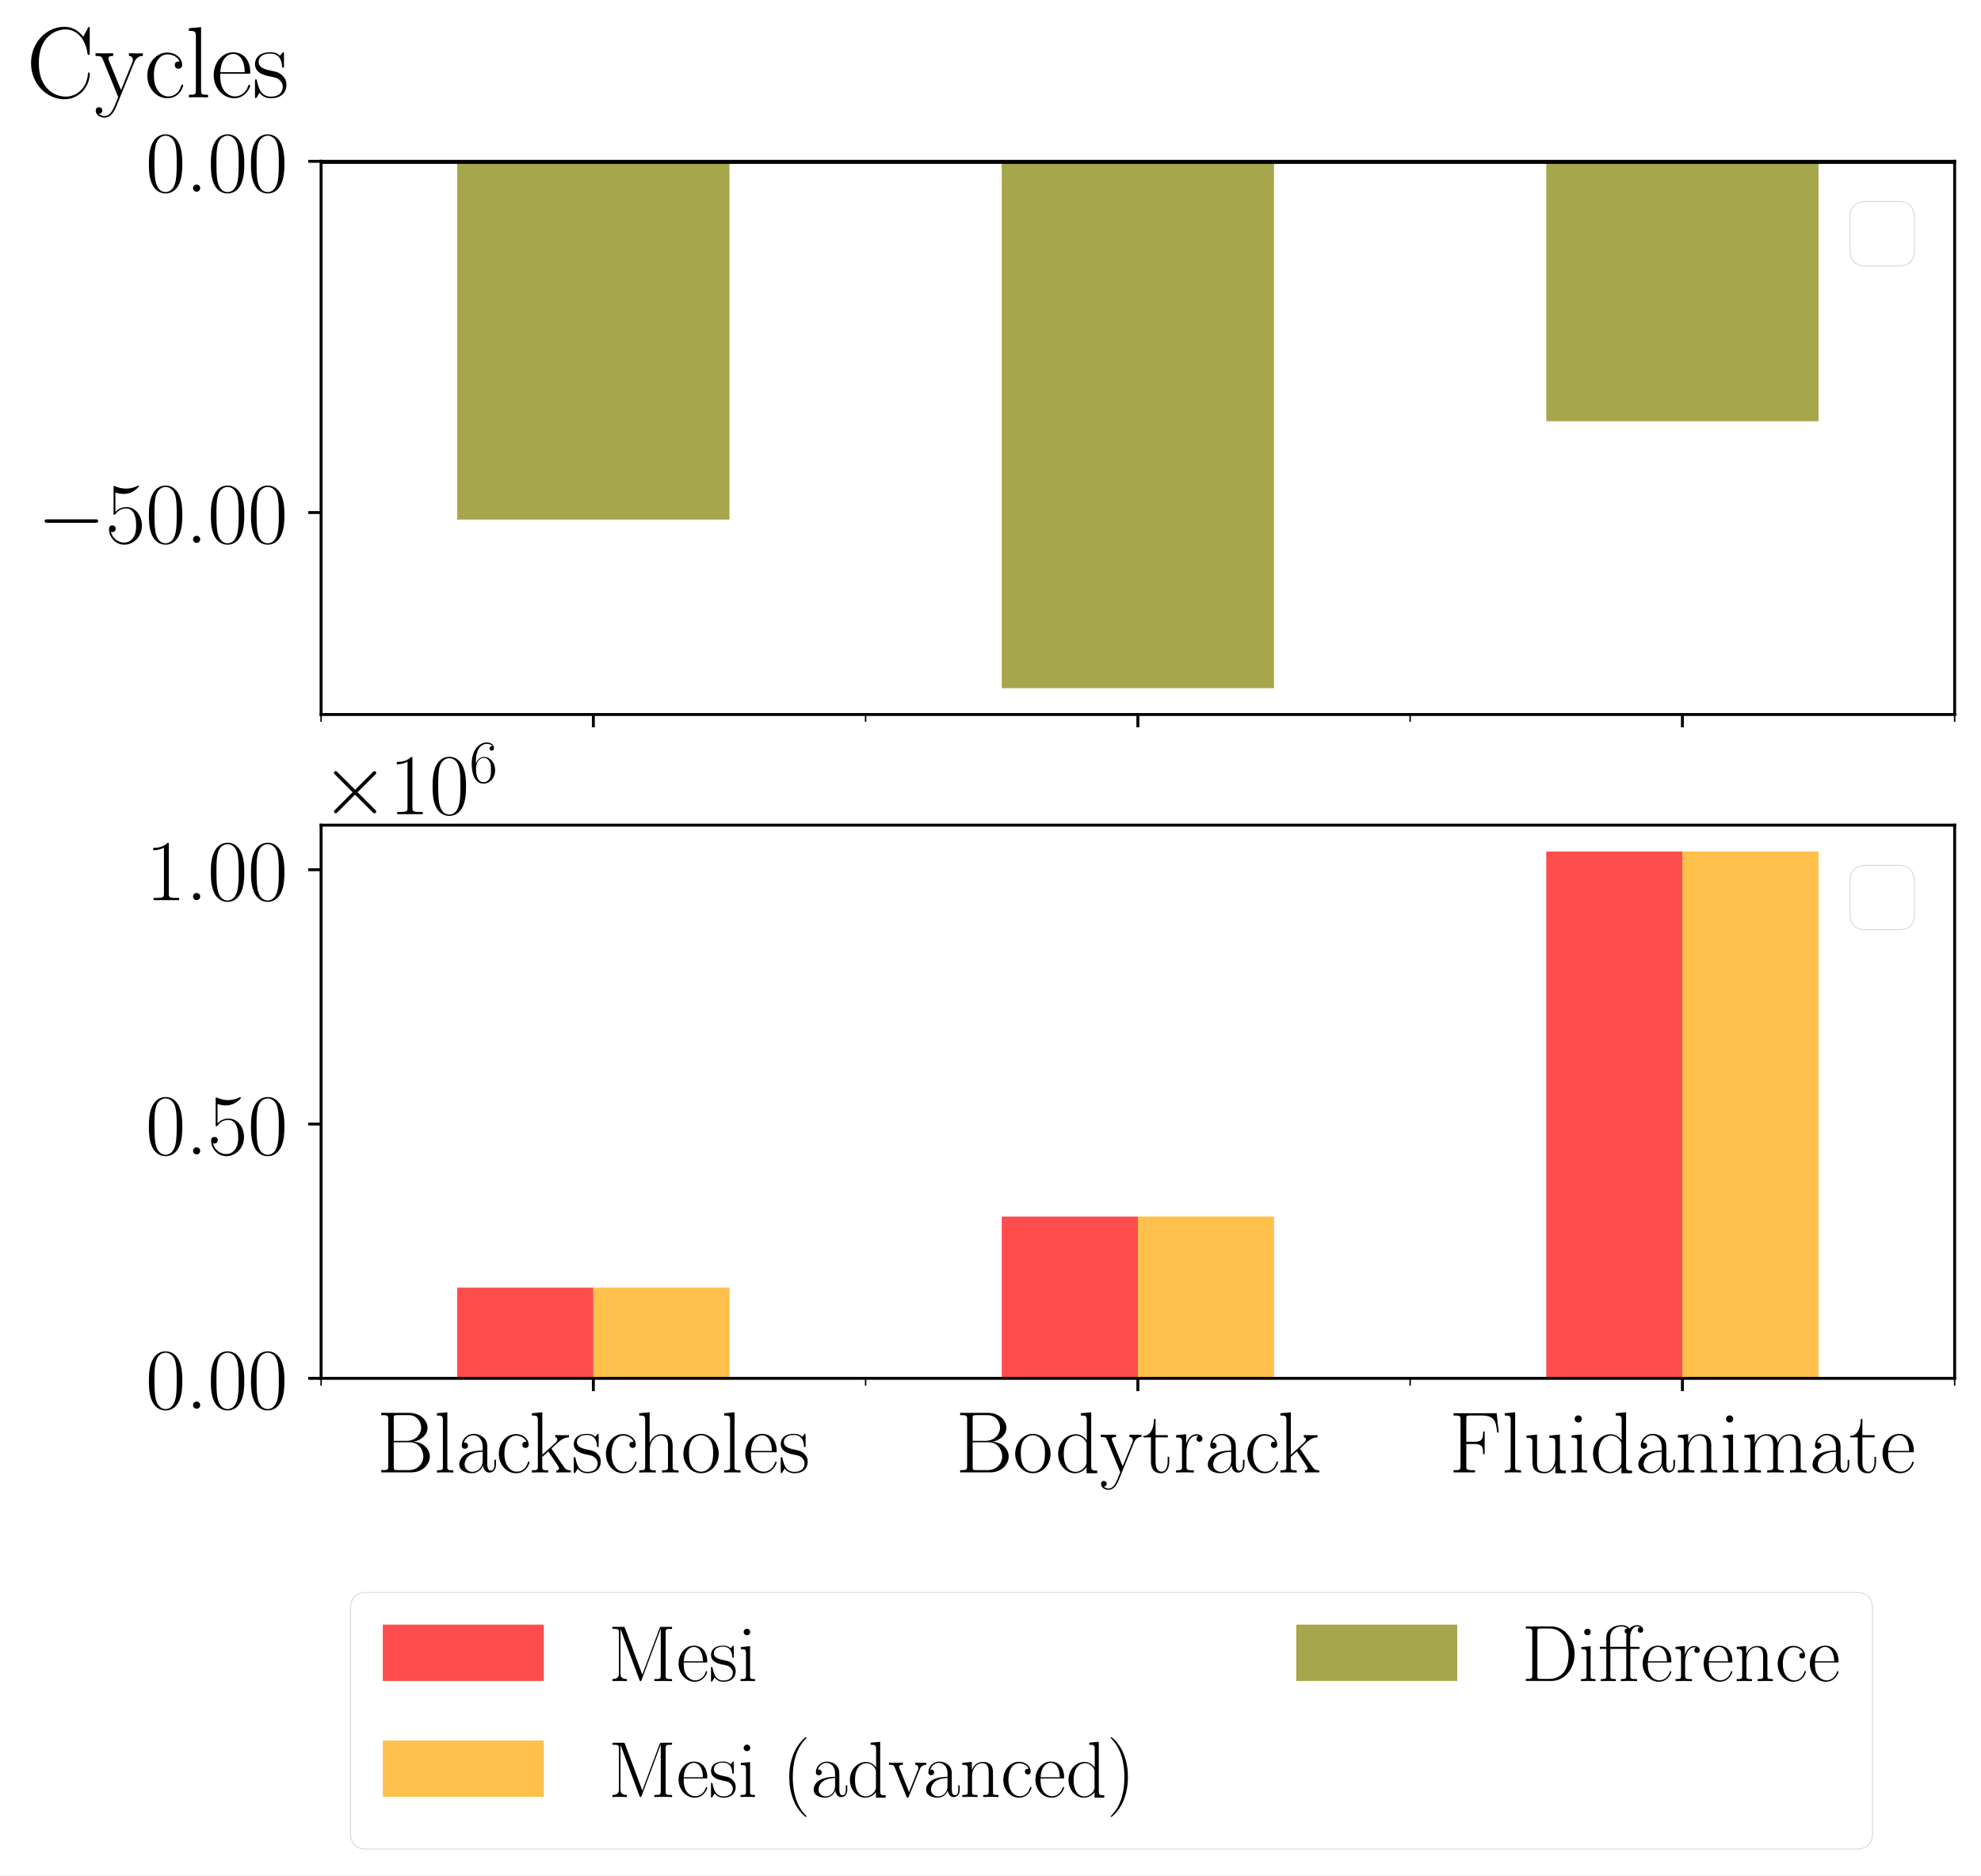
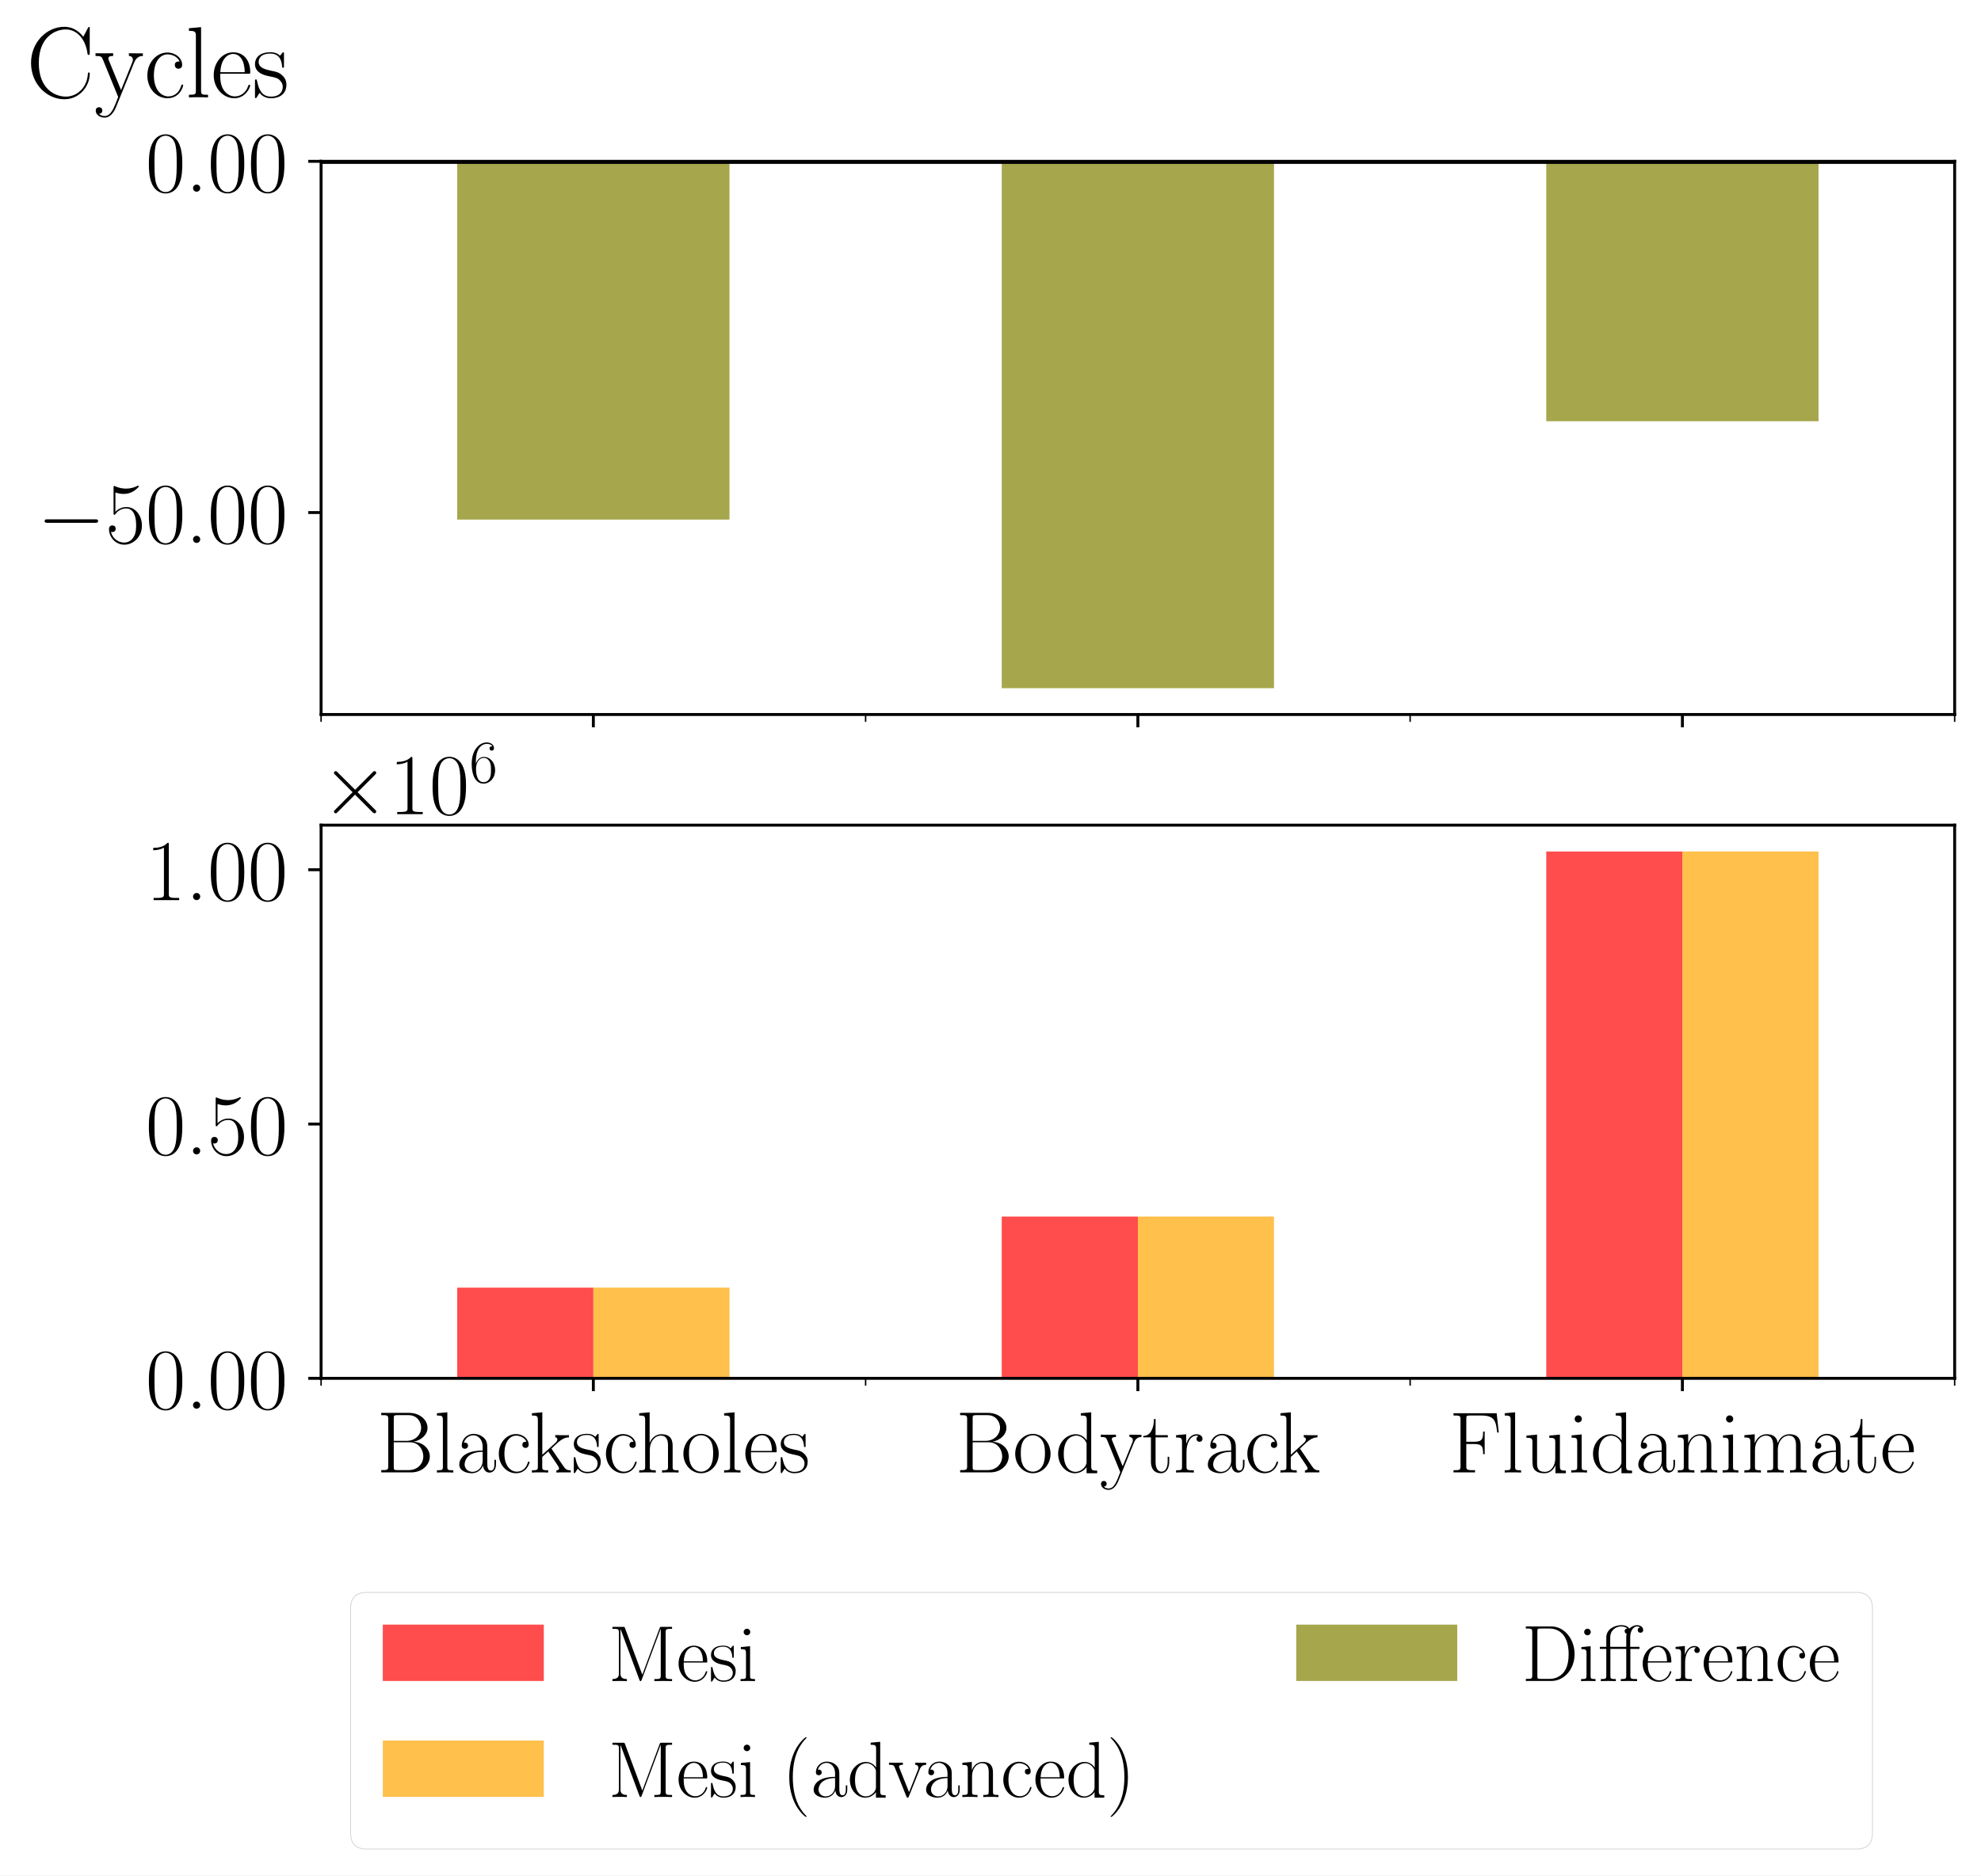
<svg xmlns="http://www.w3.org/2000/svg" xmlns:xlink="http://www.w3.org/1999/xlink" width="541.343pt" height="512.597pt" viewBox="0 0 541.343 512.597" version="1.1">
  <defs>
    <style type="text/css">*{stroke-linejoin: round; stroke-linecap: butt}</style>
  </defs>
  <g id="figure_1">
    <g id="patch_1">
      <path d="M 0 512.597  L 541.343 512.597  L 541.343 0  L 0 0  z " style="fill: #ffffff" />
    </g>
    <g id="axes_1">
      <g id="patch_2">
        <path d="M 87.743 195.294  L 534.143 195.294  L 534.143 44.094  L 87.743 44.094  z " style="fill: #ffffff" />
      </g>
      <g id="patch_3">
-         <path d="M 124.943 44.094  L 199.343 44.094  L 199.343 142.014  L 124.943 142.014  z " clip-path="url(#pd283a69ae7)" style="fill: #808000; opacity: 0.7" />
+         <path d="M 124.943 44.094  L 199.343 44.094  L 199.343 142.014  L 124.943 142.014  z " clip-path="url(#pd9a09c9363)" style="fill: #808000; opacity: 0.7" />
      </g>
      <g id="patch_4">
-         <path d="M 273.743 44.094  L 348.143 44.094  L 348.143 188.094  L 273.743 188.094  z " clip-path="url(#pd283a69ae7)" style="fill: #808000; opacity: 0.7" />
+         <path d="M 273.743 44.094  L 348.143 44.094  L 348.143 188.094  L 273.743 188.094  z " clip-path="url(#pd9a09c9363)" style="fill: #808000; opacity: 0.7" />
      </g>
      <g id="patch_5">
-         <path d="M 422.543 44.094  L 496.943 44.094  L 496.943 115.134  L 422.543 115.134  z " clip-path="url(#pd283a69ae7)" style="fill: #808000; opacity: 0.7" />
+         <path d="M 422.543 44.094  L 496.943 44.094  L 496.943 115.134  L 422.543 115.134  z " clip-path="url(#pd9a09c9363)" style="fill: #808000; opacity: 0.7" />
      </g>
      <g id="matplotlib.axis_1">
        <g id="xtick_1">
          <g id="line2d_1">
            <defs>
-               <path id="ma8b36f53ff" d="M 0 0  L 0 3.5  " style="stroke: #000000; stroke-width: 0.8" />
+               <path id="mb293cf38c4" d="M 0 0  L 0 3.5  " style="stroke: #000000; stroke-width: 0.8" />
            </defs>
            <g>
-               <use xlink:href="#ma8b36f53ff" x="162.143" y="195.294" style="stroke: #000000; stroke-width: 0.8" />
+               <use xlink:href="#mb293cf38c4" x="162.143" y="195.294" style="stroke: #000000; stroke-width: 0.8" />
            </g>
          </g>
        </g>
        <g id="xtick_2">
          <g id="line2d_2">
            <g>
-               <use xlink:href="#ma8b36f53ff" x="310.943" y="195.294" style="stroke: #000000; stroke-width: 0.8" />
+               <use xlink:href="#mb293cf38c4" x="310.943" y="195.294" style="stroke: #000000; stroke-width: 0.8" />
            </g>
          </g>
        </g>
        <g id="xtick_3">
          <g id="line2d_3">
            <g>
-               <use xlink:href="#ma8b36f53ff" x="459.743" y="195.294" style="stroke: #000000; stroke-width: 0.8" />
+               <use xlink:href="#mb293cf38c4" x="459.743" y="195.294" style="stroke: #000000; stroke-width: 0.8" />
            </g>
          </g>
        </g>
        <g id="xtick_4">
          <g id="line2d_4">
            <defs>
-               <path id="mdc95b0f002" d="M 0 0  L 0 2  " style="stroke: #000000; stroke-width: 0.4" />
+               <path id="m0cfd16b2de" d="M 0 0  L 0 2  " style="stroke: #000000; stroke-width: 0.4" />
            </defs>
            <g>
-               <use xlink:href="#mdc95b0f002" x="87.743" y="195.294" style="stroke: #000000; stroke-width: 0.4" />
+               <use xlink:href="#m0cfd16b2de" x="87.743" y="195.294" style="stroke: #000000; stroke-width: 0.4" />
            </g>
          </g>
        </g>
        <g id="xtick_5">
          <g id="line2d_5">
            <g>
-               <use xlink:href="#mdc95b0f002" x="236.543" y="195.294" style="stroke: #000000; stroke-width: 0.4" />
+               <use xlink:href="#m0cfd16b2de" x="236.543" y="195.294" style="stroke: #000000; stroke-width: 0.4" />
            </g>
          </g>
        </g>
        <g id="xtick_6">
          <g id="line2d_6">
            <g>
-               <use xlink:href="#mdc95b0f002" x="385.343" y="195.294" style="stroke: #000000; stroke-width: 0.4" />
+               <use xlink:href="#m0cfd16b2de" x="385.343" y="195.294" style="stroke: #000000; stroke-width: 0.4" />
            </g>
          </g>
        </g>
        <g id="xtick_7">
          <g id="line2d_7">
            <g>
-               <use xlink:href="#mdc95b0f002" x="534.143" y="195.294" style="stroke: #000000; stroke-width: 0.4" />
+               <use xlink:href="#m0cfd16b2de" x="534.143" y="195.294" style="stroke: #000000; stroke-width: 0.4" />
            </g>
          </g>
        </g>
      </g>
      <g id="matplotlib.axis_2">
        <g id="ytick_1">
          <g id="line2d_8">
            <defs>
-               <path id="m0f238fcd4a" d="M 0 0  L -3.5 0  " style="stroke: #000000; stroke-width: 0.8" />
+               <path id="mfbcf9044cd" d="M 0 0  L -3.5 0  " style="stroke: #000000; stroke-width: 0.8" />
            </defs>
            <g>
-               <use xlink:href="#m0f238fcd4a" x="87.743" y="140.094" style="stroke: #000000; stroke-width: 0.8" />
+               <use xlink:href="#mfbcf9044cd" x="87.743" y="140.094" style="stroke: #000000; stroke-width: 0.8" />
            </g>
          </g>
          <g id="text_1">
            <g transform="translate(10.2136 148.3959)scale(0.24 -0.24)">
              <defs>
                <path id="CMSY10-0" d="M 4218 1472  C 4326 1472 4442 1472 4442 1600  C 4442 1728 4326 1728 4218 1728  L 755 1728  C 646 1728 531 1728 531 1600  C 531 1472 646 1472 755 1472  L 4218 1472  z " transform="scale(0.015625)" />
                <path id="CMR17-35" d="M 730 3692  C 794 3666 1056 3584 1325 3584  C 1920 3584 2246 3911 2432 4100  C 2432 4157 2432 4192 2394 4192  C 2387 4192 2374 4192 2323 4163  C 2099 4058 1837 3973 1517 3973  C 1325 3973 1037 3999 723 4139  C 653 4171 640 4171 634 4171  C 602 4171 595 4164 595 4037  L 595 2203  C 595 2089 595 2057 659 2057  C 691 2057 704 2070 736 2114  C 941 2401 1222 2522 1542 2522  C 1766 2522 2246 2382 2246 1289  C 2246 1085 2246 715 2054 421  C 1894 159 1645 25 1370 25  C 947 25 518 320 403 814  C 429 807 480 795 506 795  C 589 795 749 840 749 1038  C 749 1210 627 1280 506 1280  C 358 1280 262 1190 262 1011  C 262 454 704 -128 1382 -128  C 2042 -128 2669 440 2669 1264  C 2669 2030 2170 2624 1549 2624  C 1222 2624 947 2503 730 2274  L 730 3692  z " transform="scale(0.015625)" />
                <path id="CMR17-30" d="M 2688 2025  C 2688 2416 2682 3080 2413 3591  C 2176 4039 1798 4198 1466 4198  C 1158 4198 768 4058 525 3597  C 269 3118 243 2524 243 2025  C 243 1661 250 1106 448 619  C 723 -39 1216 -128 1466 -128  C 1760 -128 2208 -7 2470 600  C 2662 1042 2688 1559 2688 2025  z M 1466 -26  C 1056 -26 813 325 723 812  C 653 1188 653 1738 653 2096  C 653 2588 653 2997 736 3387  C 858 3929 1216 4096 1466 4096  C 1728 4096 2067 3923 2189 3400  C 2272 3036 2278 2607 2278 2096  C 2278 1680 2278 1169 2202 792  C 2067 95 1690 -26 1466 -26  z " transform="scale(0.015625)" />
                <path id="CMR17-2e" d="M 1062 261  C 1062 420 934 522 800 522  C 672 522 538 420 538 261  C 538 102 666 0 800 0  C 928 0 1062 102 1062 261  z " transform="scale(0.015625)" />
              </defs>
              <use xlink:href="#CMSY10-0" transform="scale(0.996264)" />
              <use xlink:href="#CMR17-35" transform="translate(77.48747 0)scale(0.996264)" />
              <use xlink:href="#CMR17-30" transform="translate(123.1779 0)scale(0.996264)" />
              <use xlink:href="#CMR17-2e" transform="translate(168.8684 0)scale(0.996264)" />
              <use xlink:href="#CMR17-30" transform="translate(193.7395 0)scale(0.996264)" />
              <use xlink:href="#CMR17-30" transform="translate(239.43 0)scale(0.996264)" />
            </g>
          </g>
        </g>
        <g id="ytick_2">
          <g id="line2d_9">
            <g>
-               <use xlink:href="#m0f238fcd4a" x="87.743" y="44.094" style="stroke: #000000; stroke-width: 0.8" />
+               <use xlink:href="#mfbcf9044cd" x="87.743" y="44.094" style="stroke: #000000; stroke-width: 0.8" />
            </g>
          </g>
          <g id="text_2">
            <g transform="translate(39.77631 52.39588)scale(0.24 -0.24)">
              <use xlink:href="#CMR17-30" transform="scale(0.996264)" />
              <use xlink:href="#CMR17-2e" transform="translate(45.69048 0)scale(0.996264)" />
              <use xlink:href="#CMR17-30" transform="translate(70.56154 0)scale(0.996264)" />
              <use xlink:href="#CMR17-30" transform="translate(116.252 0)scale(0.996264)" />
            </g>
          </g>
        </g>
        <g id="text_3">
          <g transform="translate(7.2 26.5718)scale(0.28 -0.28)">
            <defs>
              <path id="CMR17-43" d="M 3974 4289  C 3974 4403 3968 4410 3930 4410  C 3904 4410 3898 4403 3853 4327  L 3571 3792  C 3258 4187 2874 4416 2381 4416  C 1286 4416 294 3456 294 2148  C 294 826 1286 -128 2387 -128  C 3366 -128 3974 730 3974 1461  C 3974 1524 3974 1550 3917 1550  C 3866 1550 3866 1531 3859 1474  C 3808 585 3168 38 2477 38  C 1824 38 781 495 781 2147  C 781 3805 1843 4250 2464 4250  C 3187 4250 3712 3628 3834 2745  C 3846 2668 3846 2655 3904 2655  C 3974 2655 3974 2668 3974 2783  L 3974 4289  z " transform="scale(0.015625)" />
              <path id="CMR17-79" d="M 2496 2197  C 2656 2586 2944 2586 3034 2586  L 3034 2752  C 2912 2752 2752 2752 2630 2752  C 2496 2752 2285 2752 2157 2758  L 2157 2592  C 2400 2573 2406 2394 2406 2343  C 2406 2280 2394 2248 2362 2171  L 1664 449  L 902 2306  C 870 2382 870 2426 870 2433  C 870 2573 1018 2586 1171 2586  L 1171 2758  C 1018 2752 742 2752 582 2752  C 410 2752 205 2752 64 2758  L 64 2586  C 410 2586 448 2554 531 2350  L 1485 15  C 1197 -738 1030 -1178 627 -1178  C 557 -1178 397 -1159 282 -1044  C 429 -1031 493 -942 493 -833  C 493 -725 416 -629 288 -629  C 147 -629 77 -725 77 -840  C 77 -1095 339 -1280 627 -1280  C 998 -1280 1229 -922 1357 -604  L 2496 2197  z " transform="scale(0.015625)" />
              <path id="CMR17-63" d="M 2234 2240  C 2112 2240 1933 2240 1933 2017  C 1933 1838 2080 1787 2163 1787  C 2208 1787 2394 1807 2394 2024  C 2394 2467 1958 2803 1466 2803  C 787 2803 211 2178 211 1363  C 211 516 813 -64 1466 -64  C 2259 -64 2458 677 2458 748  C 2458 774 2451 793 2406 793  C 2362 793 2355 787 2330 703  C 2163 180 1798 51 1523 51  C 1114 51 621 427 621 1369  C 621 2338 1094 2688 1472 2688  C 1722 2688 2093 2573 2234 2240  z " transform="scale(0.015625)" />
              <path id="CMR17-6c" d="M 979 4396  L 218 4326  L 218 4160  C 595 4160 653 4122 653 3817  L 653 426  C 653 184 627 153 218 153  L 218 -13  C 371 0 653 0 813 0  C 979 0 1261 0 1414 -13  L 1414 153  C 1005 153 979 178 979 426  L 979 4396  z " transform="scale(0.015625)" />
              <path id="CMR17-65" d="M 2438 1472  C 2464 1498 2464 1511 2464 1576  C 2464 2238 2118 2816 1389 2816  C 710 2816 173 2169 173 1383  C 173 551 781 -64 1459 -64  C 2176 -64 2458 607 2458 740  C 2458 784 2419 784 2406 784  C 2362 784 2355 771 2330 696  C 2189 265 1837 51 1504 51  C 1229 51 954 203 781 480  C 582 803 582 1176 582 1472  L 2438 1472  z M 589 1568  C 634 2505 1126 2714 1382 2714  C 1818 2714 2112 2297 2118 1568  L 589 1568  z " transform="scale(0.015625)" />
              <path id="CMR17-73" d="M 1978 2697  C 1978 2813 1971 2819 1933 2819  C 1907 2819 1901 2813 1824 2717  C 1805 2691 1747 2626 1728 2601  C 1523 2819 1235 2819 1126 2819  C 416 2819 160 2447 160 2076  C 160 1498 813 1365 998 1325  C 1402 1243 1542 1217 1677 1101  C 1760 1025 1901 884 1901 654  C 1901 384 1747 38 1158 38  C 602 38 403 460 288 1021  C 269 1110 269 1117 218 1117  C 166 1117 160 1110 160 983  L 160 63  C 160 -51 166 -58 205 -58  C 237 -58 243 -51 275 0  C 314 57 410 211 448 276  C 576 103 800 -64 1158 -64  C 1792 -64 2131 283 2131 784  C 2131 1112 1958 1285 1875 1362  C 1683 1561 1459 1606 1190 1657  C 838 1735 390 1825 390 2217  C 390 2383 480 2737 1126 2737  C 1811 2737 1850 2094 1862 1888  C 1869 1856 1901 1849 1920 1849  C 1978 1849 1978 1869 1978 1978  L 1978 2697  z " transform="scale(0.015625)" />
            </defs>
            <use xlink:href="#CMR17-43" transform="scale(0.996264)" />
            <use xlink:href="#CMR17-79" transform="translate(66.50988 0)scale(0.996264)" />
            <use xlink:href="#CMR17-63" transform="translate(114.8028 0)scale(0.996264)" />
            <use xlink:href="#CMR17-6c" transform="translate(155.2885 0)scale(0.996264)" />
            <use xlink:href="#CMR17-65" transform="translate(180.1595 0)scale(0.996264)" />
            <use xlink:href="#CMR17-73" transform="translate(220.6452 0)scale(0.996264)" />
          </g>
        </g>
      </g>
      <g id="line2d_10">
-         <path d="M 87.743 44.094  L 534.143 44.094  " clip-path="url(#pd283a69ae7)" style="fill: none; stroke: #000000; stroke-width: 1.4; stroke-linecap: square" />
+         <path d="M 87.743 44.094  L 534.143 44.094  " clip-path="url(#pd9a09c9363)" style="fill: none; stroke: #000000; stroke-width: 1.4; stroke-linecap: square" />
      </g>
      <g id="patch_6">
        <path d="M 87.743 195.294  L 87.743 44.094  " style="fill: none; stroke: #000000; stroke-width: 0.8; stroke-linejoin: miter; stroke-linecap: square" />
      </g>
      <g id="patch_7">
        <path d="M 534.143 195.294  L 534.143 44.094  " style="fill: none; stroke: #000000; stroke-width: 0.8; stroke-linejoin: miter; stroke-linecap: square" />
      </g>
      <g id="patch_8">
        <path d="M 87.743 195.294  L 534.143 195.294  " style="fill: none; stroke: #000000; stroke-width: 0.8; stroke-linejoin: miter; stroke-linecap: square" />
      </g>
      <g id="patch_9">
        <path d="M 87.743 44.094  L 534.143 44.094  " style="fill: none; stroke: #000000; stroke-width: 0.8; stroke-linejoin: miter; stroke-linecap: square" />
      </g>
-       <g id="legend_1">
-         <g id="patch_10">
-           <path d="M 509.943 72.694  L 518.743 72.694  Q 523.143 72.694 523.143 68.294  L 523.143 59.494  Q 523.143 55.094 518.743 55.094  L 509.943 55.094  Q 505.543 55.094 505.543 59.494  L 505.543 68.294  Q 505.543 72.694 509.943 72.694  z " style="fill: #ffffff; opacity: 0.8; stroke: #cccccc; stroke-width: 0.24; stroke-linejoin: miter" />
-         </g>
-       </g>
    </g>
    <g id="axes_2">
+       <g id="patch_10">
+         <path d="M 87.743 376.734  L 534.143 376.734  L 534.143 225.534  L 87.743 225.534  z " style="fill: #ffffff" />
+       </g>
      <g id="patch_11">
-         <path d="M 87.743 376.734  L 534.143 376.734  L 534.143 225.534  L 87.743 225.534  z " style="fill: #ffffff" />
+         <path d="M 124.943 376.734  L 162.143 376.734  L 162.143 351.95  L 124.943 351.95  z " clip-path="url(#pbbc64c8fb7)" style="fill: #ff0000; opacity: 0.7" />
      </g>
      <g id="patch_12">
-         <path d="M 124.943 376.734  L 162.143 376.734  L 162.143 351.95  L 124.943 351.95  z " clip-path="url(#pbc12857a38)" style="fill: #ff0000; opacity: 0.7" />
+         <path d="M 273.743 376.734  L 310.943 376.734  L 310.943 332.518  L 273.743 332.518  z " clip-path="url(#pbbc64c8fb7)" style="fill: #ff0000; opacity: 0.7" />
      </g>
      <g id="patch_13">
-         <path d="M 273.743 376.734  L 310.943 376.734  L 310.943 332.518  L 273.743 332.518  z " clip-path="url(#pbc12857a38)" style="fill: #ff0000; opacity: 0.7" />
+         <path d="M 422.543 376.734  L 459.743 376.734  L 459.743 232.739  L 422.543 232.739  z " clip-path="url(#pbbc64c8fb7)" style="fill: #ff0000; opacity: 0.7" />
      </g>
      <g id="patch_14">
-         <path d="M 422.543 376.734  L 459.743 376.734  L 459.743 232.739  L 422.543 232.739  z " clip-path="url(#pbc12857a38)" style="fill: #ff0000; opacity: 0.7" />
+         <path d="M 162.143 376.734  L 199.343 376.734  L 199.343 351.942  L 162.143 351.942  z " clip-path="url(#pbbc64c8fb7)" style="fill: #ffa500; opacity: 0.7" />
      </g>
      <g id="patch_15">
-         <path d="M 162.143 376.734  L 199.343 376.734  L 199.343 351.942  L 162.143 351.942  z " clip-path="url(#pbc12857a38)" style="fill: #ffa500; opacity: 0.7" />
+         <path d="M 310.943 376.734  L 348.143 376.734  L 348.143 332.508  L 310.943 332.508  z " clip-path="url(#pbbc64c8fb7)" style="fill: #ffa500; opacity: 0.7" />
      </g>
      <g id="patch_16">
-         <path d="M 310.943 376.734  L 348.143 376.734  L 348.143 332.508  L 310.943 332.508  z " clip-path="url(#pbc12857a38)" style="fill: #ffa500; opacity: 0.7" />
-       </g>
-       <g id="patch_17">
-         <path d="M 459.743 376.734  L 496.943 376.734  L 496.943 232.734  L 459.743 232.734  z " clip-path="url(#pbc12857a38)" style="fill: #ffa500; opacity: 0.7" />
+         <path d="M 459.743 376.734  L 496.943 376.734  L 496.943 232.734  L 459.743 232.734  z " clip-path="url(#pbbc64c8fb7)" style="fill: #ffa500; opacity: 0.7" />
      </g>
      <g id="matplotlib.axis_3">
        <g id="xtick_8">
          <g id="line2d_11">
            <g>
-               <use xlink:href="#ma8b36f53ff" x="162.143" y="376.734" style="stroke: #000000; stroke-width: 0.8" />
+               <use xlink:href="#mb293cf38c4" x="162.143" y="376.734" style="stroke: #000000; stroke-width: 0.8" />
            </g>
          </g>
          <g id="text_4">
            <g transform="translate(102.9399 402.4381)scale(0.24 -0.24)">
              <defs>
                <path id="CMR17-42" d="M 333 4352  L 333 4186  C 774 4186 845 4186 845 3900  L 845 452  C 845 166 774 166 333 166  L 333 0  L 2534 0  C 3354 0 3885 583 3885 1164  C 3885 1741 3360 2233 2675 2233  C 3290 2356 3718 2771 3718 3264  C 3718 3802 3194 4352 2368 4352  L 333 4352  z M 1248 2304  L 1248 3937  C 1248 4155 1261 4186 1517 4186  L 2336 4186  C 2970 4186 3251 3674 3251 3277  C 3251 2791 2861 2304 2170 2304  L 1248 2304  z M 1517 166  C 1261 166 1248 197 1248 413  L 1248 2202  L 2432 2202  C 3091 2202 3411 1625 3411 1162  C 3411 699 3046 166 2349 166  L 1517 166  z " transform="scale(0.015625)" />
                <path id="CMR17-61" d="M 2304 1653  C 2304 2072 2304 2294 2035 2543  C 1798 2752 1523 2816 1306 2816  C 800 2816 435 2407 435 1971  C 435 1728 627 1728 666 1728  C 749 1728 896 1778 896 1954  C 896 2112 774 2181 666 2181  C 640 2181 608 2174 589 2168  C 723 2592 1069 2714 1293 2714  C 1613 2714 1965 2429 1965 1885  L 1965 1600  C 1587 1600 1133 1549 774 1357  C 371 1133 256 813 256 570  C 256 77 832 -64 1171 -64  C 1523 -64 1850 139 1990 511  C 2003 233 2182 -18 2464 -18  C 2598 -18 2938 70 2938 567  L 2938 920  L 2822 920  L 2822 562  C 2822 178 2650 128 2566 128  C 2304 128 2304 458 2304 738  L 2304 1653  z M 1965 870  C 1965 317 1568 38 1216 38  C 896 38 646 275 646 570  C 646 761 730 1100 1101 1305  C 1408 1478 1760 1504 1965 1504  L 1965 870  z " transform="scale(0.015625)" />
                <path id="CMR17-6b" d="M 1670 1673  C 1664 1686 1632 1724 1632 1743  C 1632 1756 2086 2171 2144 2222  C 2509 2528 2739 2560 2906 2560  L 2906 2733  C 2867 2733 2854 2733 2848 2720  L 2534 2720  C 2355 2720 2080 2720 1907 2733  L 1907 2566  C 1997 2559 2061 2508 2061 2419  C 2061 2291 1933 2170 1926 2170  L 960 1289  L 960 4396  L 198 4326  L 198 4160  C 576 4160 634 4122 634 3817  L 634 426  C 634 184 608 153 198 153  L 198 -13  C 352 0 634 0 794 0  C 954 0 1235 0 1389 -13  L 1389 153  C 979 153 954 178 954 428  L 954 1130  L 1395 1532  L 2042 574  C 2118 459 2182 369 2182 286  C 2182 172 2067 153 1990 153  L 1990 -13  C 2144 0 2419 0 2579 0  C 2694 0 2931 0 3040 0  L 3040 153  C 2739 153 2669 210 2477 491  L 1670 1673  z " transform="scale(0.015625)" />
                <path id="CMR17-68" d="M 2656 1933  C 2656 2259 2592 2790 1837 2790  C 1312 2790 1056 2368 979 2157  L 973 2157  L 973 4396  L 211 4326  L 211 4160  C 589 4160 646 4122 646 3817  L 646 426  C 646 184 621 153 211 153  L 211 -13  C 365 0 646 0 813 0  C 979 0 1267 0 1421 -13  L 1421 153  C 1011 153 986 178 986 428  L 986 1658  C 986 2247 1344 2688 1792 2688  C 2266 2688 2317 2266 2317 1958  L 2317 428  C 2317 184 2291 153 1882 153  L 1882 -13  C 2035 0 2317 0 2483 0  C 2650 0 2938 0 3091 -13  L 3091 153  C 2682 153 2656 178 2656 428  L 2656 1933  z " transform="scale(0.015625)" />
                <path id="CMR17-6f" d="M 2758 1356  C 2758 2176 2163 2816 1466 2816  C 768 2816 173 2176 173 1356  C 173 551 768 -64 1466 -64  C 2163 -64 2758 551 2758 1356  z M 1466 51  C 1165 51 909 230 762 480  C 602 767 582 1126 582 1408  C 582 1677 595 2010 762 2298  C 890 2509 1139 2714 1466 2714  C 1754 2714 1997 2554 2150 2330  C 2349 2029 2349 1607 2349 1408  C 2349 1158 2336 775 2163 467  C 1984 173 1709 51 1466 51  z " transform="scale(0.015625)" />
              </defs>
              <use xlink:href="#CMR17-42" transform="scale(0.996264)" />
              <use xlink:href="#CMR17-6c" transform="translate(65.18875 0)scale(0.996264)" />
              <use xlink:href="#CMR17-61" transform="translate(90.05981 0)scale(0.996264)" />
              <use xlink:href="#CMR17-63" transform="translate(135.7503 0)scale(0.996264)" />
              <use xlink:href="#CMR17-6b" transform="translate(173.6335 0)scale(0.996264)" />
              <use xlink:href="#CMR17-73" transform="translate(221.9264 0)scale(0.996264)" />
              <use xlink:href="#CMR17-63" transform="translate(257.7278 0)scale(0.996264)" />
              <use xlink:href="#CMR17-68" transform="translate(295.611 0)scale(0.996264)" />
              <use xlink:href="#CMR17-6f" transform="translate(346.5063 0)scale(0.996264)" />
              <use xlink:href="#CMR17-6c" transform="translate(392.1968 0)scale(0.996264)" />
              <use xlink:href="#CMR17-65" transform="translate(417.0679 0)scale(0.996264)" />
              <use xlink:href="#CMR17-73" transform="translate(457.5535 0)scale(0.996264)" />
            </g>
          </g>
        </g>
        <g id="xtick_9">
          <g id="line2d_12">
            <g>
-               <use xlink:href="#ma8b36f53ff" x="310.943" y="376.734" style="stroke: #000000; stroke-width: 0.8" />
+               <use xlink:href="#mb293cf38c4" x="310.943" y="376.734" style="stroke: #000000; stroke-width: 0.8" />
            </g>
          </g>
          <g id="text_5">
            <g transform="translate(261.1308 402.4381)scale(0.24 -0.24)">
              <defs>
                <path id="CMR17-64" d="M 1869 4326  L 1869 4160  C 2246 4160 2304 4122 2304 3820  L 2304 2345  C 2278 2377 2016 2790 1498 2790  C 845 2790 211 2208 211 1364  C 211 525 806 -64 1434 -64  C 1978 -64 2259 337 2291 380  L 2291 -63  L 3066 -63  L 3066 128  C 2688 128 2630 166 2630 473  L 2630 4396  L 1869 4326  z M 2291 755  C 2291 563 2176 390 2029 262  C 1811 70 1594 38 1472 38  C 1286 38 621 134 621 1356  C 621 2612 1363 2688 1530 2688  C 1824 2688 2061 2522 2208 2291  C 2291 2157 2291 2138 2291 2023  L 2291 755  z " transform="scale(0.015625)" />
                <path id="CMR17-74" d="M 966 2560  L 1862 2560  L 1862 2725  L 966 2725  L 966 3904  L 851 3904  C 838 3245 614 2668 70 2668  L 70 2560  L 627 2560  L 627 771  C 627 650 627 -64 1370 -64  C 1747 -64 1965 306 1965 777  L 1965 1140  L 1850 1140  L 1850 783  C 1850 344 1677 51 1408 51  C 1222 51 966 178 966 758  L 966 2560  z " transform="scale(0.015625)" />
                <path id="CMR17-72" d="M 960 1497  C 960 2112 1222 2688 1702 2688  C 1747 2688 1792 2682 1837 2662  C 1837 2662 1696 2617 1696 2452  C 1696 2298 1818 2234 1914 2234  C 1990 2234 2131 2279 2131 2458  C 2131 2663 1926 2790 1709 2790  C 1222 2790 1011 2317 947 2093  L 941 2093  L 941 2790  L 198 2720  L 198 2554  C 576 2554 634 2515 634 2208  L 634 428  C 634 184 608 153 198 153  L 198 -13  C 352 0 646 0 813 0  C 998 0 1325 0 1498 -13  L 1498 153  C 1037 153 960 153 960 440  L 960 1497  z " transform="scale(0.015625)" />
              </defs>
              <use xlink:href="#CMR17-42" transform="scale(0.996264)" />
              <use xlink:href="#CMR17-6f" transform="translate(65.18875 0)scale(0.996264)" />
              <use xlink:href="#CMR17-64" transform="translate(113.4817 0)scale(0.996264)" />
              <use xlink:href="#CMR17-79" transform="translate(164.377 0)scale(0.996264)" />
              <use xlink:href="#CMR17-74" transform="translate(212.67 0)scale(0.996264)" />
              <use xlink:href="#CMR17-72" transform="translate(247.9507 0)scale(0.996264)" />
              <use xlink:href="#CMR17-61" transform="translate(283.2315 0)scale(0.996264)" />
              <use xlink:href="#CMR17-63" transform="translate(328.922 0)scale(0.996264)" />
              <use xlink:href="#CMR17-6b" transform="translate(366.8052 0)scale(0.996264)" />
            </g>
          </g>
        </g>
        <g id="xtick_10">
          <g id="line2d_13">
            <g>
-               <use xlink:href="#ma8b36f53ff" x="459.743" y="376.734" style="stroke: #000000; stroke-width: 0.8" />
+               <use xlink:href="#mb293cf38c4" x="459.743" y="376.734" style="stroke: #000000; stroke-width: 0.8" />
            </g>
          </g>
          <g id="text_6">
            <g transform="translate(395.9805 402.4381)scale(0.24 -0.24)">
              <defs>
                <path id="CMR17-46" d="M 3482 4325  L 326 4325  L 326 4160  C 768 4160 838 4160 838 3874  L 838 446  C 838 160 768 160 326 160  L 326 0  C 512 0 870 0 1069 0  C 1331 0 1638 0 1901 0  L 1901 160  L 1760 160  C 1274 160 1261 223 1261 452  L 1261 2075  L 1837 2075  C 2432 2075 2490 1865 2490 1332  L 2605 1332  L 2605 2987  L 2490 2987  C 2490 2450 2432 2240 1837 2240  L 1261 2240  L 1261 3911  C 1261 4128 1274 4160 1530 4160  L 2355 4160  C 3322 4160 3430 3765 3520 2916  L 3635 2916  L 3482 4325  z " transform="scale(0.015625)" />
                <path id="CMR17-75" d="M 1882 2693  L 1882 2528  C 2259 2528 2317 2489 2317 2186  L 2317 1032  C 2317 500 2029 38 1555 38  C 1030 38 986 348 986 678  L 986 2763  L 211 2693  L 211 2528  C 467 2528 640 2528 646 2274  L 646 1058  C 646 633 646 361 813 183  C 896 101 1056 -64 1517 -64  C 2061 -64 2272 377 2323 506  L 2330 506  L 2330 -63  L 3091 -63  L 3091 128  C 2714 128 2656 166 2656 473  L 2656 2763  L 1882 2693  z " transform="scale(0.015625)" />
                <path id="CMR17-69" d="M 992 3909  C 992 4049 877 4170 730 4170  C 589 4170 467 4056 467 3909  C 467 3769 582 3648 730 3648  C 870 3648 992 3763 992 3909  z M 243 2706  L 243 2541  C 602 2541 653 2502 653 2197  L 653 427  C 653 184 627 153 218 153  L 218 -13  C 371 0 646 0 806 0  C 960 0 1222 0 1370 -13  L 1370 153  C 992 153 979 191 979 420  L 979 2776  L 243 2706  z " transform="scale(0.015625)" />
                <path id="CMR17-6e" d="M 2656 1933  C 2656 2259 2592 2790 1837 2790  C 1331 2790 1069 2400 973 2144  L 966 2144  L 966 2790  L 211 2720  L 211 2554  C 589 2554 646 2515 646 2208  L 646 428  C 646 184 621 153 211 153  L 211 -13  C 365 0 646 0 813 0  C 979 0 1267 0 1421 -13  L 1421 153  C 1011 153 986 178 986 428  L 986 1658  C 986 2247 1344 2688 1792 2688  C 2266 2688 2317 2266 2317 1958  L 2317 428  C 2317 184 2291 153 1882 153  L 1882 -13  C 2035 0 2317 0 2483 0  C 2650 0 2938 0 3091 -13  L 3091 153  C 2682 153 2656 178 2656 428  L 2656 1933  z " transform="scale(0.015625)" />
                <path id="CMR17-6d" d="M 4326 1933  C 4326 2252 4269 2790 3507 2790  C 3072 2790 2771 2496 2656 2151  L 2650 2151  C 2573 2676 2195 2790 1837 2790  C 1331 2790 1069 2400 973 2144  L 966 2144  L 966 2790  L 211 2720  L 211 2554  C 589 2554 646 2515 646 2208  L 646 428  C 646 184 621 153 211 153  L 211 -13  C 365 0 646 0 813 0  C 979 0 1267 0 1421 -13  L 1421 153  C 1011 153 986 178 986 428  L 986 1658  C 986 2247 1344 2688 1792 2688  C 2266 2688 2317 2266 2317 1958  L 2317 428  C 2317 184 2291 153 1882 153  L 1882 -13  C 2035 0 2317 0 2483 0  C 2650 0 2938 0 3091 -13  L 3091 153  C 2682 153 2656 178 2656 428  L 2656 1658  C 2656 2247 3014 2688 3462 2688  C 3936 2688 3987 2266 3987 1958  L 3987 428  C 3987 184 3962 153 3552 153  L 3552 -13  C 3706 0 3987 0 4154 0  C 4320 0 4608 0 4762 -13  L 4762 153  C 4352 153 4326 178 4326 428  L 4326 1933  z " transform="scale(0.015625)" />
              </defs>
              <use xlink:href="#CMR17-46" transform="scale(0.996264)" />
              <use xlink:href="#CMR17-6c" transform="translate(59.98385 0)scale(0.996264)" />
              <use xlink:href="#CMR17-75" transform="translate(84.85491 0)scale(0.996264)" />
              <use xlink:href="#CMR17-69" transform="translate(135.7503 0)scale(0.996264)" />
              <use xlink:href="#CMR17-64" transform="translate(160.6213 0)scale(0.996264)" />
              <use xlink:href="#CMR17-61" transform="translate(211.5167 0)scale(0.996264)" />
              <use xlink:href="#CMR17-6e" transform="translate(257.2072 0)scale(0.996264)" />
              <use xlink:href="#CMR17-69" transform="translate(308.1026 0)scale(0.996264)" />
              <use xlink:href="#CMR17-6d" transform="translate(332.9736 0)scale(0.996264)" />
              <use xlink:href="#CMR17-61" transform="translate(409.8932 0)scale(0.996264)" />
              <use xlink:href="#CMR17-74" transform="translate(455.5837 0)scale(0.996264)" />
              <use xlink:href="#CMR17-65" transform="translate(490.8644 0)scale(0.996264)" />
            </g>
          </g>
        </g>
        <g id="xtick_11">
          <g id="line2d_14">
            <g>
-               <use xlink:href="#mdc95b0f002" x="87.743" y="376.734" style="stroke: #000000; stroke-width: 0.4" />
+               <use xlink:href="#m0cfd16b2de" x="87.743" y="376.734" style="stroke: #000000; stroke-width: 0.4" />
            </g>
          </g>
        </g>
        <g id="xtick_12">
          <g id="line2d_15">
            <g>
-               <use xlink:href="#mdc95b0f002" x="236.543" y="376.734" style="stroke: #000000; stroke-width: 0.4" />
+               <use xlink:href="#m0cfd16b2de" x="236.543" y="376.734" style="stroke: #000000; stroke-width: 0.4" />
            </g>
          </g>
        </g>
        <g id="xtick_13">
          <g id="line2d_16">
            <g>
-               <use xlink:href="#mdc95b0f002" x="385.343" y="376.734" style="stroke: #000000; stroke-width: 0.4" />
+               <use xlink:href="#m0cfd16b2de" x="385.343" y="376.734" style="stroke: #000000; stroke-width: 0.4" />
            </g>
          </g>
        </g>
        <g id="xtick_14">
          <g id="line2d_17">
            <g>
-               <use xlink:href="#mdc95b0f002" x="534.143" y="376.734" style="stroke: #000000; stroke-width: 0.4" />
+               <use xlink:href="#m0cfd16b2de" x="534.143" y="376.734" style="stroke: #000000; stroke-width: 0.4" />
            </g>
          </g>
        </g>
      </g>
      <g id="matplotlib.axis_4">
        <g id="ytick_3">
          <g id="line2d_18">
            <g>
-               <use xlink:href="#m0f238fcd4a" x="87.743" y="376.734" style="stroke: #000000; stroke-width: 0.8" />
+               <use xlink:href="#mfbcf9044cd" x="87.743" y="376.734" style="stroke: #000000; stroke-width: 0.8" />
            </g>
          </g>
          <g id="text_7">
            <g transform="translate(39.77631 385.0359)scale(0.24 -0.24)">
              <use xlink:href="#CMR17-30" transform="scale(0.996264)" />
              <use xlink:href="#CMR17-2e" transform="translate(45.69048 0)scale(0.996264)" />
              <use xlink:href="#CMR17-30" transform="translate(70.56154 0)scale(0.996264)" />
              <use xlink:href="#CMR17-30" transform="translate(116.252 0)scale(0.996264)" />
            </g>
          </g>
        </g>
        <g id="ytick_4">
          <g id="line2d_19">
            <g>
-               <use xlink:href="#m0f238fcd4a" x="87.743" y="307.228" style="stroke: #000000; stroke-width: 0.8" />
+               <use xlink:href="#mfbcf9044cd" x="87.743" y="307.228" style="stroke: #000000; stroke-width: 0.8" />
            </g>
          </g>
          <g id="text_8">
            <g transform="translate(39.77631 315.5305)scale(0.24 -0.24)">
              <use xlink:href="#CMR17-30" transform="scale(0.996264)" />
              <use xlink:href="#CMR17-2e" transform="translate(45.69048 0)scale(0.996264)" />
              <use xlink:href="#CMR17-35" transform="translate(70.56154 0)scale(0.996264)" />
              <use xlink:href="#CMR17-30" transform="translate(116.252 0)scale(0.996264)" />
            </g>
          </g>
        </g>
        <g id="ytick_5">
          <g id="line2d_20">
            <g>
-               <use xlink:href="#m0f238fcd4a" x="87.743" y="237.723" style="stroke: #000000; stroke-width: 0.8" />
+               <use xlink:href="#mfbcf9044cd" x="87.743" y="237.723" style="stroke: #000000; stroke-width: 0.8" />
            </g>
          </g>
          <g id="text_9">
            <g transform="translate(39.77631 246.0251)scale(0.24 -0.24)">
              <defs>
                <path id="CMR17-31" d="M 1702 4058  C 1702 4192 1696 4192 1606 4192  C 1357 3916 979 3827 621 3827  C 602 3827 570 3827 563 3808  C 557 3795 557 3782 557 3648  C 755 3648 1088 3686 1344 3839  L 1344 461  C 1344 236 1331 160 781 160  L 589 160  L 589 0  C 896 0 1216 0 1523 0  C 1830 0 2150 0 2458 0  L 2458 160  L 2266 160  C 1715 160 1702 230 1702 458  L 1702 4058  z " transform="scale(0.015625)" />
              </defs>
              <use xlink:href="#CMR17-31" transform="scale(0.996264)" />
              <use xlink:href="#CMR17-2e" transform="translate(45.69048 0)scale(0.996264)" />
              <use xlink:href="#CMR17-30" transform="translate(70.56154 0)scale(0.996264)" />
              <use xlink:href="#CMR17-30" transform="translate(116.252 0)scale(0.996264)" />
            </g>
          </g>
        </g>
        <g id="text_10">
          <g transform="translate(87.7425 222.5337)scale(0.24 -0.24)">
            <defs>
              <path id="CMSY10-2" d="M 2490 1785  L 1210 3059  C 1133 3136 1120 3148 1069 3148  C 1005 3148 941 3091 941 3020  C 941 2976 954 2963 1024 2892  L 2304 1606  L 1024 320  C 954 249 941 236 941 192  C 941 121 1005 64 1069 64  C 1120 64 1133 76 1210 153  L 2483 1427  L 3808 102  C 3821 96 3866 64 3904 64  C 3981 64 4032 121 4032 192  C 4032 204 4032 230 4013 262  C 4006 275 2989 1280 2669 1606  L 3840 2777  C 3872 2816 3968 2899 4000 2937  C 4006 2950 4032 2976 4032 3020  C 4032 3091 3981 3148 3904 3148  C 3853 3148 3827 3123 3757 3052  L 2490 1785  z " transform="scale(0.015625)" />
              <path id="CMR17-36" d="M 678 2176  C 678 3690 1395 4032 1811 4032  C 1946 4032 2272 4009 2400 3776  C 2298 3776 2106 3776 2106 3553  C 2106 3381 2246 3323 2336 3323  C 2394 3323 2566 3348 2566 3560  C 2566 3954 2246 4179 1805 4179  C 1043 4179 243 3390 243 1984  C 243 253 966 -128 1478 -128  C 2099 -128 2688 427 2688 1283  C 2688 2081 2170 2662 1517 2662  C 1126 2662 838 2407 678 1960  L 678 2176  z M 1478 25  C 691 25 691 1200 691 1436  C 691 1896 909 2560 1504 2560  C 1613 2560 1926 2560 2138 2120  C 2253 1870 2253 1609 2253 1289  C 2253 944 2253 690 2118 434  C 1978 171 1773 25 1478 25  z " transform="scale(0.015625)" />
            </defs>
            <use xlink:href="#CMSY10-2" transform="scale(0.996264)" />
            <use xlink:href="#CMR17-31" transform="translate(77.48747 0)scale(0.996264)" />
            <use xlink:href="#CMR17-30" transform="translate(123.1779 0)scale(0.996264)" />
            <use xlink:href="#CMR17-36" transform="translate(168.8684 36.15364)scale(0.697382)" />
          </g>
        </g>
      </g>
+       <g id="patch_17">
+         <path d="M 87.743 376.734  L 87.743 225.534  " style="fill: none; stroke: #000000; stroke-width: 0.8; stroke-linejoin: miter; stroke-linecap: square" />
+       </g>
      <g id="patch_18">
-         <path d="M 87.743 376.734  L 87.743 225.534  " style="fill: none; stroke: #000000; stroke-width: 0.8; stroke-linejoin: miter; stroke-linecap: square" />
+         <path d="M 534.143 376.734  L 534.143 225.534  " style="fill: none; stroke: #000000; stroke-width: 0.8; stroke-linejoin: miter; stroke-linecap: square" />
      </g>
      <g id="patch_19">
-         <path d="M 534.143 376.734  L 534.143 225.534  " style="fill: none; stroke: #000000; stroke-width: 0.8; stroke-linejoin: miter; stroke-linecap: square" />
+         <path d="M 87.743 376.734  L 534.143 376.734  " style="fill: none; stroke: #000000; stroke-width: 0.8; stroke-linejoin: miter; stroke-linecap: square" />
      </g>
      <g id="patch_20">
-         <path d="M 87.743 376.734  L 534.143 376.734  " style="fill: none; stroke: #000000; stroke-width: 0.8; stroke-linejoin: miter; stroke-linecap: square" />
-       </g>
+         <path d="M 87.743 225.534  L 534.143 225.534  " style="fill: none; stroke: #000000; stroke-width: 0.8; stroke-linejoin: miter; stroke-linecap: square" />
+       </g>
+     </g>
+     <g id="legend_1">
      <g id="patch_21">
-         <path d="M 87.743 225.534  L 534.143 225.534  " style="fill: none; stroke: #000000; stroke-width: 0.8; stroke-linejoin: miter; stroke-linecap: square" />
-       </g>
-       <g id="legend_2">
-         <g id="patch_22">
-           <path d="M 509.943 254.134  L 518.743 254.134  Q 523.143 254.134 523.143 249.734  L 523.143 240.934  Q 523.143 236.534 518.743 236.534  L 509.943 236.534  Q 505.543 236.534 505.543 240.934  L 505.543 249.734  Q 505.543 254.134 509.943 254.134  z " style="fill: #ffffff; opacity: 0.8; stroke: #cccccc; stroke-width: 0.24; stroke-linejoin: miter" />
-         </g>
-       </g>
-     </g>
-     <g id="legend_3">
-       <g id="patch_23">
        <path d="M 100.205 505.397  L 507.28 505.397  Q 511.68 505.397 511.68 500.997  L 511.68 439.654  Q 511.68 435.254 507.28 435.254  L 100.205 435.254  Q 95.805 435.254 95.805 439.654  L 95.805 500.997  Q 95.805 505.397 100.205 505.397  z " style="fill: #ffffff; opacity: 0.8; stroke: #cccccc; stroke-width: 0.24; stroke-linejoin: miter" />
      </g>
-       <g id="patch_24">
+       <g id="patch_22">
        <path d="M 104.605 459.454  L 148.605 459.454  L 148.605 444.054  L 104.605 444.054  z " style="fill: #ff0000; opacity: 0.7" />
      </g>
      <g id="text_11">
        <g transform="translate(166.2055 459.4537)scale(0.22 -0.22)">
          <defs>
            <path id="CMR17-4d" d="M 1338 4224  C 1299 4320 1293 4320 1158 4320  L 339 4320  L 339 4160  C 781 4160 851 4160 851 3875  L 851 610  C 851 451 851 153 339 153  L 339 -13  C 486 0 755 0 915 0  C 1075 0 1344 0 1491 -13  L 1491 153  C 979 153 979 451 979 610  L 979 4135  L 986 4135  L 2490 89  C 2515 25 2528 -13 2579 -13  C 2630 -13 2643 25 2669 89  L 4186 4166  L 4192 4166  L 4192 438  C 4192 153 4122 153 3680 153  L 3680 -13  C 3853 0 4198 0 4384 0  C 4570 0 4922 0 5094 -13  L 5094 153  C 4653 153 4582 153 4582 438  L 4582 3875  C 4582 4160 4653 4160 5094 4160  L 5094 4320  L 4282 4320  C 4147 4320 4141 4314 4102 4218  L 2720 502  L 1338 4224  z " transform="scale(0.015625)" />
          </defs>
          <use xlink:href="#CMR17-4d" transform="scale(0.996264)" />
          <use xlink:href="#CMR17-65" transform="translate(84.68694 0)scale(0.996264)" />
          <use xlink:href="#CMR17-73" transform="translate(125.1726 0)scale(0.996264)" />
          <use xlink:href="#CMR17-69" transform="translate(160.9739 0)scale(0.996264)" />
        </g>
      </g>
-       <g id="patch_25">
+       <g id="patch_23">
        <path d="M 104.605 491.135  L 148.605 491.135  L 148.605 475.735  L 104.605 475.735  z " style="fill: #ffa500; opacity: 0.7" />
      </g>
      <g id="text_12">
        <g transform="translate(166.2055 491.1355)scale(0.22 -0.22)">
          <defs>
            <path id="CMR17-28" d="M 1958 -1561  C 1958 -1555 1958 -1542 1939 -1523  C 1645 -1224 858 -407 858 1581  C 858 3569 1632 4379 1946 4697  C 1946 4704 1958 4717 1958 4736  C 1958 4755 1939 4768 1914 4768  C 1843 4768 1299 4296 986 3594  C 666 2887 576 2199 576 1588  C 576 1128 621 351 1005 -471  C 1312 -1135 1837 -1600 1914 -1600  C 1946 -1600 1958 -1587 1958 -1561  z " transform="scale(0.015625)" />
            <path id="CMR17-76" d="M 2502 2163  C 2560 2304 2662 2560 3034 2560  L 3034 2726  C 2912 2726 2752 2726 2630 2726  C 2496 2726 2285 2726 2157 2732  L 2157 2566  C 2317 2553 2406 2477 2406 2311  C 2406 2253 2406 2240 2368 2151  L 1664 377  L 902 2286  C 864 2369 864 2381 864 2407  C 864 2560 1075 2560 1171 2560  L 1171 2732  C 1018 2726 736 2726 576 2726  C 403 2726 205 2726 64 2732  L 64 2560  C 307 2560 442 2560 518 2362  L 1446 44  C 1485 -51 1491 -64 1549 -64  C 1606 -64 1613 -51 1651 44  L 2502 2163  z " transform="scale(0.015625)" />
            <path id="CMR17-29" d="M 1683 1581  C 1683 2040 1638 2817 1254 3639  C 947 4303 422 4768 346 4768  C 326 4768 301 4761 301 4729  C 301 4717 307 4710 314 4697  C 621 4378 1402 3568 1402 1584  C 1402 -407 627 -1217 314 -1537  C 307 -1549 301 -1556 301 -1568  C 301 -1600 326 -1600 346 -1600  C 416 -1600 960 -1128 1274 -426  C 1594 281 1683 969 1683 1581  z " transform="scale(0.015625)" />
          </defs>
          <use xlink:href="#CMR17-4d" transform="scale(0.996264)" />
          <use xlink:href="#CMR17-65" transform="translate(84.68694 0)scale(0.996264)" />
          <use xlink:href="#CMR17-73" transform="translate(125.1726 0)scale(0.996264)" />
          <use xlink:href="#CMR17-69" transform="translate(160.9739 0)scale(0.996264)" />
          <use xlink:href="#CMR17-28" transform="translate(215.921 0)scale(0.996264)" />
          <use xlink:href="#CMR17-61" transform="translate(251.2017 0)scale(0.996264)" />
          <use xlink:href="#CMR17-64" transform="translate(296.8922 0)scale(0.996264)" />
          <use xlink:href="#CMR17-76" transform="translate(347.7876 0)scale(0.996264)" />
          <use xlink:href="#CMR17-61" transform="translate(390.8757 0)scale(0.996264)" />
          <use xlink:href="#CMR17-6e" transform="translate(436.5662 0)scale(0.996264)" />
          <use xlink:href="#CMR17-63" transform="translate(487.4615 0)scale(0.996264)" />
          <use xlink:href="#CMR17-65" transform="translate(527.9472 0)scale(0.996264)" />
          <use xlink:href="#CMR17-64" transform="translate(568.4328 0)scale(0.996264)" />
          <use xlink:href="#CMR17-29" transform="translate(619.3282 0)scale(0.996264)" />
        </g>
      </g>
-       <g id="patch_26">
+       <g id="patch_24">
        <path d="M 354.219 459.454  L 398.219 459.454  L 398.219 444.054  L 354.219 444.054  z " style="fill: #808000; opacity: 0.7" />
      </g>
      <g id="text_13">
        <g transform="translate(415.8194 459.4537)scale(0.22 -0.22)">
          <defs>
            <path id="CMR17-44" d="M 333 4352  L 333 4186  C 774 4186 845 4186 845 3900  L 845 452  C 845 166 774 166 333 166  L 333 0  L 2368 0  C 3398 0 4224 943 4224 2141  C 4224 3346 3411 4352 2368 4352  L 333 4352  z M 1523 166  C 1267 166 1254 197 1254 414  L 1254 3938  C 1254 4155 1267 4186 1523 4186  L 2240 4186  C 2771 4186 3750 3874 3750 2141  C 3750 1242 3488 879 3366 707  C 3213 510 2848 166 2240 166  L 1523 166  z " transform="scale(0.015625)" />
            <path id="CMR17-b" d="M 2554 2560  L 3283 2560  L 3283 2725  L 2541 2725  L 2541 3494  C 2541 4022 2810 4352 3085 4352  C 3168 4352 3264 4327 3328 4282  C 3277 4269 3142 4225 3142 4067  C 3142 3901 3270 3850 3360 3850  C 3450 3850 3578 3901 3578 4067  C 3578 4308 3347 4454 3091 4454  C 2842 4454 2637 4333 2477 4181  C 2330 4390 2086 4454 1837 4454  C 1338 4454 634 4168 634 3469  L 634 2725  L 122 2725  L 122 2560  L 634 2560  L 634 427  C 634 184 608 153 198 153  L 198 -13  C 352 0 634 0 794 0  C 960 0 1242 0 1395 -13  L 1395 153  C 986 153 960 178 960 427  L 960 2560  L 2227 2560  L 2227 427  C 2227 184 2202 153 1792 153  L 1792 -13  C 1946 0 2240 0 2406 0  C 2592 0 2918 0 3091 -13  L 3091 153  C 2630 153 2554 153 2554 439  L 2554 2560  z M 947 2725  L 947 3469  C 947 4047 1395 4352 1824 4352  C 1920 4352 2170 4332 2323 4187  C 2208 4187 2099 4136 2099 3977  C 2099 3812 2246 3767 2259 3767  C 2227 3652 2227 3526 2227 3481  L 2227 2725  L 947 2725  z " transform="scale(0.015625)" />
          </defs>
          <use xlink:href="#CMR17-44" transform="scale(0.996264)" />
          <use xlink:href="#CMR17-69" transform="translate(70.39356 0)scale(0.996264)" />
          <use xlink:href="#CMR17-b" transform="translate(95.26461 0)scale(0.996264)" />
          <use xlink:href="#CMR17-65" transform="translate(147.6093 0)scale(0.996264)" />
          <use xlink:href="#CMR17-72" transform="translate(188.095 0)scale(0.996264)" />
          <use xlink:href="#CMR17-65" transform="translate(223.3757 0)scale(0.996264)" />
          <use xlink:href="#CMR17-6e" transform="translate(263.8614 0)scale(0.996264)" />
          <use xlink:href="#CMR17-63" transform="translate(314.7568 0)scale(0.996264)" />
          <use xlink:href="#CMR17-65" transform="translate(355.2424 0)scale(0.996264)" />
        </g>
      </g>
    </g>
  </g>
  <defs>
-     <clipPath id="pd283a69ae7">
+     <clipPath id="pd9a09c9363">
      <rect x="87.743" y="44.094" width="446.4" height="151.2" />
    </clipPath>
-     <clipPath id="pbc12857a38">
+     <clipPath id="pbbc64c8fb7">
      <rect x="87.743" y="225.534" width="446.4" height="151.2" />
    </clipPath>
  </defs>
</svg>
